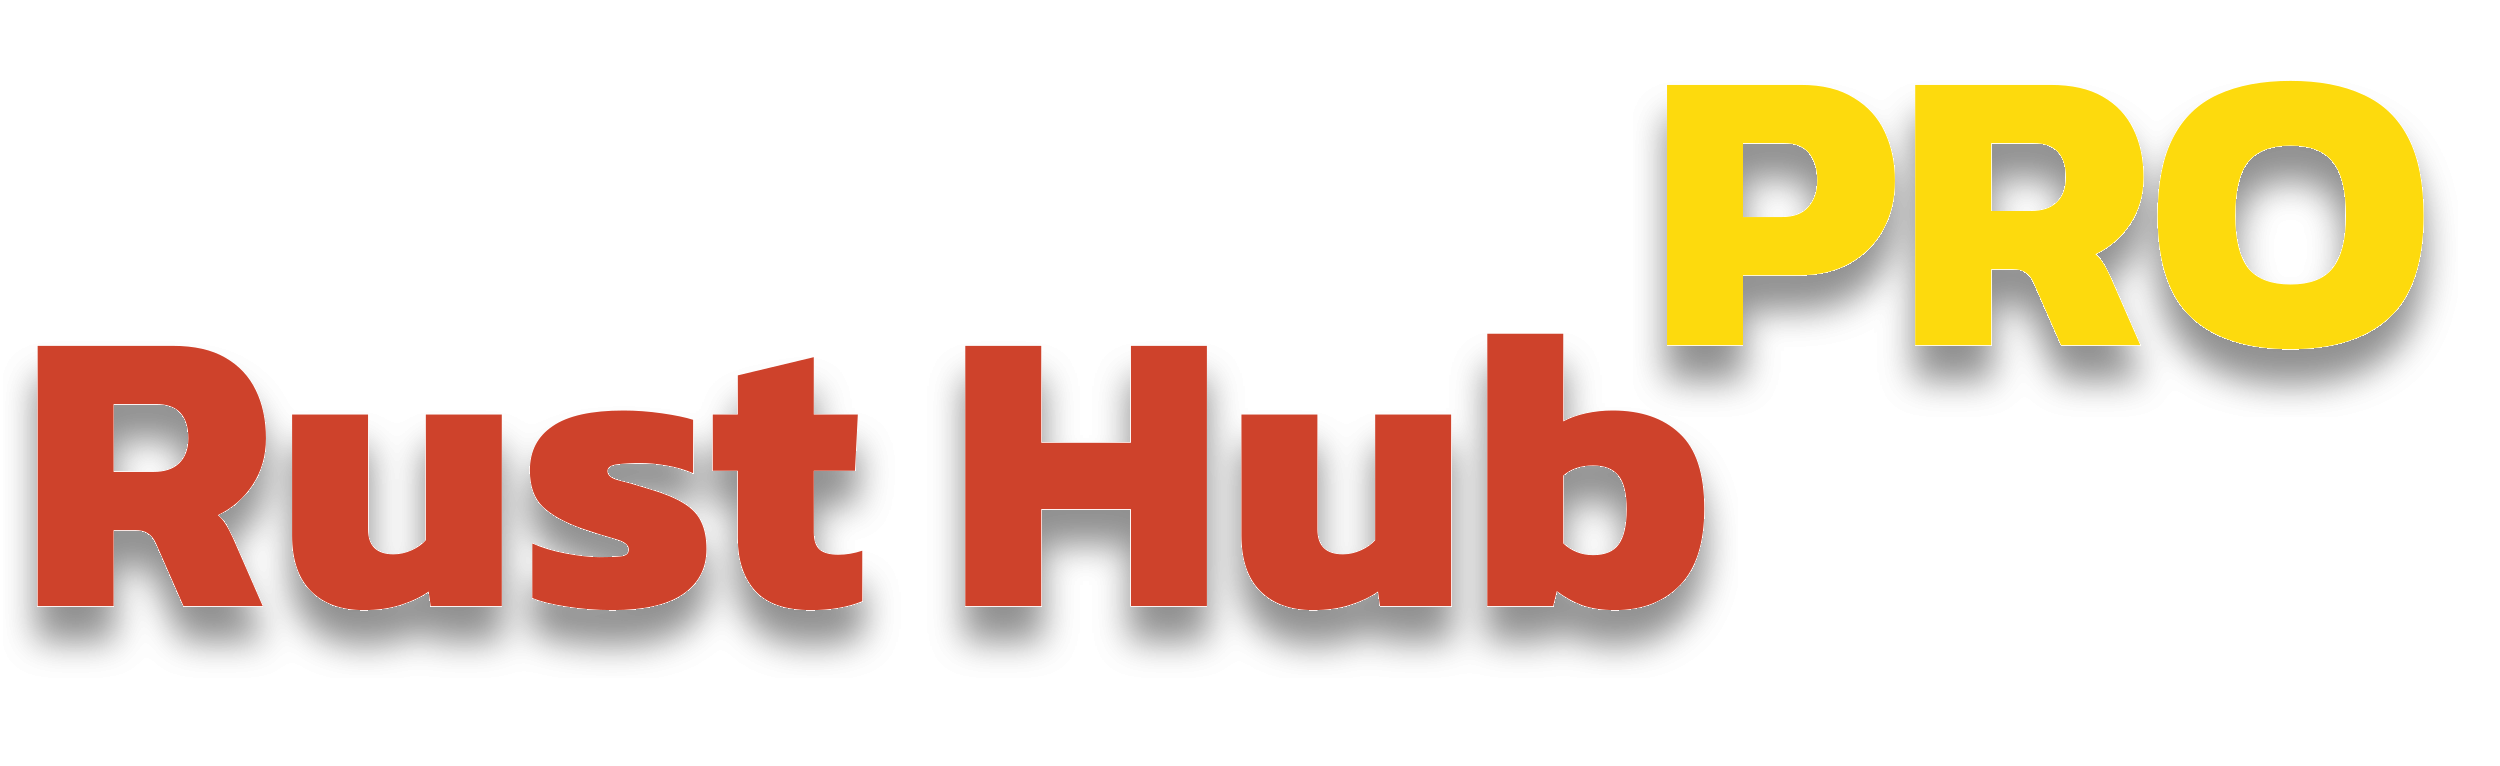
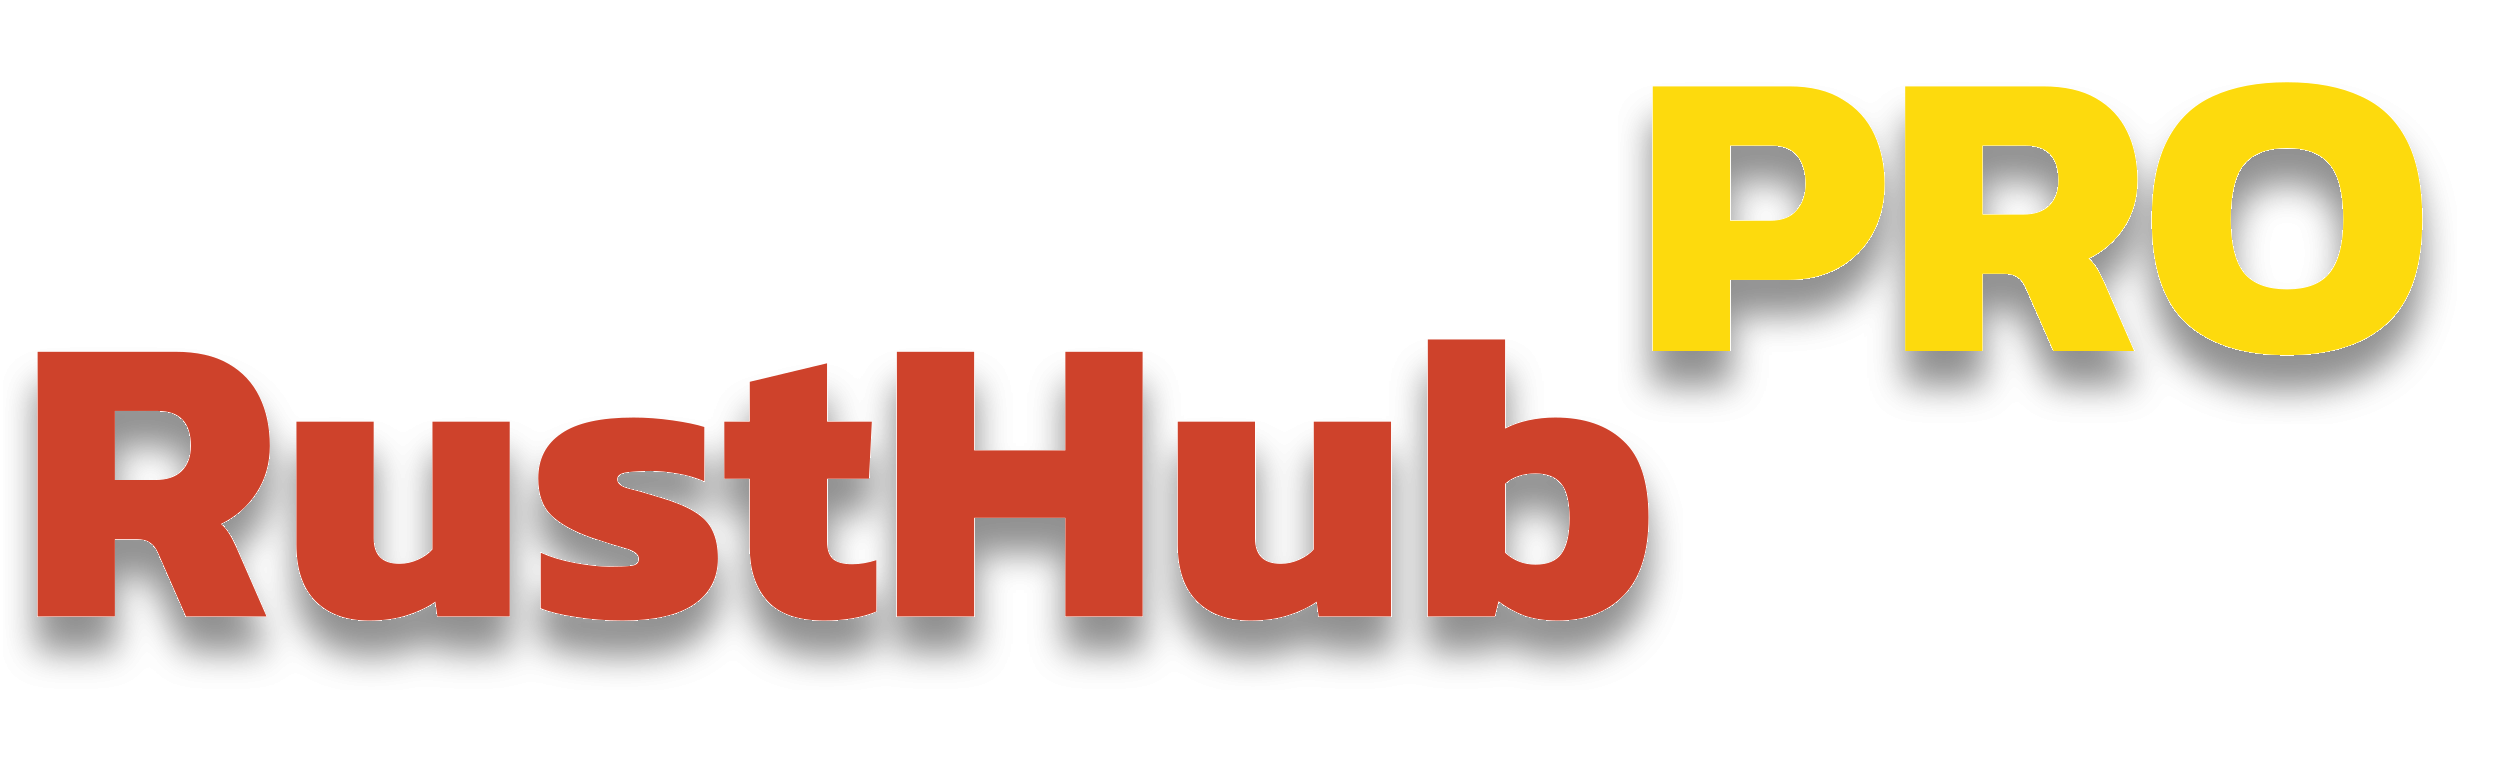
- <svg xmlns="http://www.w3.org/2000/svg" fill="none" height="91" viewBox="0 0 297 91" width="297">
+ <svg xmlns="http://www.w3.org/2000/svg" width="292" height="91" viewBox="0 0 292 91" fill="none">
  <g filter="url(#filter0_dd_1_7)">
-     <path d="M4.473 72V41.088H20.552C23.081 41.088 25.145 41.552 26.744 42.48C28.377 43.408 29.593 44.704 30.392 46.368C31.192 48 31.593 49.904 31.593 52.08C31.593 54.16 31.064 56 30.009 57.6C28.985 59.168 27.608 60.368 25.881 61.2C26.233 61.488 26.537 61.84 26.793 62.256C27.049 62.64 27.337 63.184 27.657 63.888L31.209 72H21.8L18.537 64.56C18.28 63.984 17.96 63.584 17.576 63.36C17.224 63.104 16.712 62.976 16.041 62.976H13.496V72H4.473ZM13.496 56.064H18.248C19.561 56.064 20.569 55.728 21.273 55.056C22.009 54.352 22.377 53.36 22.377 52.08C22.377 49.36 21.096 48 18.537 48H13.496V56.064ZM43.197 72.48C40.541 72.48 38.461 71.728 36.957 70.224C35.453 68.72 34.701 66.512 34.701 63.6V49.248H43.725V62.88C43.725 64.864 44.733 65.856 46.749 65.856C47.485 65.856 48.205 65.696 48.909 65.376C49.613 65.056 50.173 64.656 50.589 64.176V49.248H59.613V72H51.165L50.925 70.272C50.029 70.912 48.925 71.44 47.613 71.856C46.333 72.272 44.861 72.48 43.197 72.48ZM72.79 72.48C70.838 72.48 68.998 72.336 67.27 72.048C65.574 71.792 64.23 71.456 63.238 71.04V64.56C64.358 65.072 65.686 65.472 67.222 65.76C68.79 66.048 70.118 66.192 71.206 66.192C72.358 66.192 73.222 66.16 73.798 66.096C74.406 66.032 74.71 65.76 74.71 65.28C74.71 64.736 74.182 64.32 73.126 64.032C72.07 63.744 70.742 63.328 69.142 62.784C67.062 62.048 65.51 61.184 64.486 60.192C63.462 59.2 62.95 57.76 62.95 55.872C62.95 53.6 63.846 51.856 65.638 50.64C67.43 49.392 70.246 48.768 74.086 48.768C75.558 48.768 77.078 48.88 78.646 49.104C80.214 49.328 81.446 49.584 82.342 49.872V56.208C81.382 55.792 80.326 55.488 79.174 55.296C78.054 55.104 77.03 55.008 76.102 55.008C75.078 55.008 74.166 55.056 73.366 55.152C72.566 55.248 72.166 55.52 72.166 55.968C72.166 56.48 72.614 56.848 73.51 57.072C74.438 57.296 75.67 57.648 77.206 58.128C78.934 58.64 80.278 59.2 81.238 59.808C82.23 60.416 82.918 61.152 83.302 62.016C83.718 62.88 83.926 63.952 83.926 65.232C83.926 67.536 82.982 69.328 81.094 70.608C79.238 71.856 76.47 72.48 72.79 72.48ZM96.341 72.48C93.302 72.48 91.094 71.712 89.718 70.176C88.341 68.64 87.653 66.56 87.653 63.936V55.92H84.677V49.248H87.653V44.592L96.677 42.432V49.248H101.91L101.574 55.92H96.677V63.264C96.677 64.224 96.918 64.912 97.397 65.328C97.877 65.712 98.614 65.904 99.606 65.904C100.534 65.904 101.478 65.744 102.438 65.424V71.424C100.742 72.128 98.71 72.48 96.341 72.48ZM114.676 72V41.088H123.7V52.608H134.356V41.088H143.38V72H134.356V60.48H123.7V72H114.676ZM155.979 72.48C153.323 72.48 151.243 71.728 149.739 70.224C148.235 68.72 147.483 66.512 147.483 63.6V49.248H156.507V62.88C156.507 64.864 157.515 65.856 159.531 65.856C160.267 65.856 160.987 65.696 161.691 65.376C162.395 65.056 162.955 64.656 163.371 64.176V49.248H172.395V72H163.947L163.707 70.272C162.811 70.912 161.707 71.44 160.395 71.856C159.115 72.272 157.643 72.48 155.979 72.48ZM191.859 72.48C190.387 72.48 189.091 72.288 187.971 71.904C186.883 71.488 185.875 70.928 184.947 70.224L184.515 72H176.691V39.648H185.715V50.064C186.483 49.648 187.379 49.328 188.403 49.104C189.459 48.88 190.515 48.768 191.571 48.768C194.963 48.768 197.619 49.68 199.539 51.504C201.491 53.296 202.467 56.272 202.467 60.432C202.467 64.496 201.507 67.52 199.587 69.504C197.667 71.488 195.091 72.48 191.859 72.48ZM189.267 65.952C190.675 65.952 191.683 65.536 192.291 64.704C192.931 63.84 193.251 62.448 193.251 60.528C193.251 58.576 192.915 57.216 192.243 56.448C191.603 55.68 190.611 55.296 189.267 55.296C187.795 55.296 186.611 55.696 185.715 56.496V64.56C186.707 65.488 187.891 65.952 189.267 65.952Z" fill="#CE422B" />
+     <path d="M4.394 72V41.088H20.474C23.002 41.088 25.066 41.552 26.666 42.48C28.298 43.408 29.514 44.704 30.314 46.368C31.114 48 31.514 49.904 31.514 52.08C31.514 54.16 30.986 56 29.93 57.6C28.906 59.168 27.53 60.368 25.802 61.2C26.154 61.488 26.458 61.84 26.714 62.256C26.97 62.64 27.258 63.184 27.578 63.888L31.13 72H21.722L18.458 64.56C18.202 63.984 17.882 63.584 17.498 63.36C17.146 63.104 16.634 62.976 15.962 62.976H13.418V72H4.394ZM13.418 56.064H18.17C19.482 56.064 20.49 55.728 21.194 55.056C21.93 54.352 22.298 53.36 22.298 52.08C22.298 49.36 21.018 48 18.458 48H13.418V56.064ZM43.119 72.48C40.463 72.48 38.383 71.728 36.879 70.224C35.375 68.72 34.623 66.512 34.623 63.6V49.248H43.647V62.88C43.647 64.864 44.655 65.856 46.671 65.856C47.407 65.856 48.127 65.696 48.831 65.376C49.535 65.056 50.095 64.656 50.511 64.176V49.248H59.535V72H51.087L50.847 70.272C49.951 70.912 48.847 71.44 47.535 71.856C46.255 72.272 44.783 72.48 43.119 72.48ZM72.712 72.48C70.76 72.48 68.92 72.336 67.192 72.048C65.496 71.792 64.152 71.456 63.16 71.04V64.56C64.28 65.072 65.608 65.472 67.144 65.76C68.712 66.048 70.04 66.192 71.128 66.192C72.28 66.192 73.144 66.16 73.72 66.096C74.328 66.032 74.632 65.76 74.632 65.28C74.632 64.736 74.104 64.32 73.048 64.032C71.992 63.744 70.664 63.328 69.064 62.784C66.984 62.048 65.432 61.184 64.408 60.192C63.384 59.2 62.872 57.76 62.872 55.872C62.872 53.6 63.768 51.856 65.56 50.64C67.352 49.392 70.168 48.768 74.008 48.768C75.48 48.768 77 48.88 78.568 49.104C80.136 49.328 81.368 49.584 82.264 49.872V56.208C81.304 55.792 80.248 55.488 79.096 55.296C77.976 55.104 76.952 55.008 76.024 55.008C75 55.008 74.088 55.056 73.288 55.152C72.488 55.248 72.088 55.52 72.088 55.968C72.088 56.48 72.536 56.848 73.432 57.072C74.36 57.296 75.592 57.648 77.128 58.128C78.856 58.64 80.2 59.2 81.16 59.808C82.152 60.416 82.84 61.152 83.224 62.016C83.64 62.88 83.848 63.952 83.848 65.232C83.848 67.536 82.904 69.328 81.016 70.608C79.16 71.856 76.392 72.48 72.712 72.48ZM96.263 72.48C93.223 72.48 91.015 71.712 89.639 70.176C88.263 68.64 87.575 66.56 87.575 63.936V55.92H84.599V49.248H87.575V44.592L96.599 42.432V49.248H101.831L101.495 55.92H96.599V63.264C96.599 64.224 96.839 64.912 97.319 65.328C97.799 65.712 98.535 65.904 99.527 65.904C100.455 65.904 101.399 65.744 102.359 65.424V71.424C100.663 72.128 98.631 72.48 96.263 72.48ZM104.754 72V41.088H113.778V52.608H124.434V41.088H133.458V72H124.434V60.48H113.778V72H104.754ZM146.057 72.48C143.401 72.48 141.321 71.728 139.817 70.224C138.313 68.72 137.561 66.512 137.561 63.6V49.248H146.585V62.88C146.585 64.864 147.593 65.856 149.609 65.856C150.345 65.856 151.065 65.696 151.769 65.376C152.473 65.056 153.033 64.656 153.449 64.176V49.248H162.473V72H154.025L153.785 70.272C152.889 70.912 151.785 71.44 150.473 71.856C149.193 72.272 147.721 72.48 146.057 72.48ZM181.937 72.48C180.465 72.48 179.169 72.288 178.049 71.904C176.961 71.488 175.953 70.928 175.025 70.224L174.593 72H166.769V39.648H175.793V50.064C176.561 49.648 177.457 49.328 178.481 49.104C179.537 48.88 180.593 48.768 181.649 48.768C185.041 48.768 187.697 49.68 189.617 51.504C191.569 53.296 192.545 56.272 192.545 60.432C192.545 64.496 191.585 67.52 189.665 69.504C187.745 71.488 185.169 72.48 181.937 72.48ZM179.345 65.952C180.753 65.952 181.761 65.536 182.369 64.704C183.009 63.84 183.329 62.448 183.329 60.528C183.329 58.576 182.993 57.216 182.321 56.448C181.681 55.68 180.689 55.296 179.345 55.296C177.873 55.296 176.689 55.696 175.793 56.496V64.56C176.785 65.488 177.969 65.952 179.345 65.952Z" fill="#CE422B" />
  </g>
  <g filter="url(#filter1_dd_1_7)">
-     <path d="M198.043 41V10.088H213.979C216.507 10.088 218.587 10.6 220.219 11.624C221.883 12.616 223.115 13.976 223.915 15.704C224.715 17.432 225.115 19.352 225.115 21.464C225.115 23.64 224.651 25.576 223.723 27.272C222.795 28.968 221.483 30.296 219.787 31.256C218.091 32.216 216.091 32.696 213.787 32.696H207.067V41H198.043ZM207.067 25.784H211.723C213.131 25.784 214.171 25.384 214.843 24.584C215.547 23.784 215.899 22.744 215.899 21.464C215.899 20.088 215.579 19 214.939 18.2C214.299 17.4 213.307 17 211.963 17H207.067V25.784ZM227.527 41V10.088H243.607C246.135 10.088 248.199 10.552 249.799 11.48C251.431 12.408 252.647 13.704 253.447 15.368C254.247 17 254.647 18.904 254.647 21.08C254.647 23.16 254.119 25 253.063 26.6C252.039 28.168 250.663 29.368 248.935 30.2C249.287 30.488 249.591 30.84 249.847 31.256C250.103 31.64 250.391 32.184 250.711 32.888L254.263 41H244.855L241.591 33.56C241.335 32.984 241.015 32.584 240.631 32.36C240.279 32.104 239.767 31.976 239.095 31.976H236.551V41H227.527ZM236.551 25.064H241.303C242.615 25.064 243.623 24.728 244.327 24.056C245.063 23.352 245.431 22.36 245.431 21.08C245.431 18.36 244.151 17 241.591 17H236.551V25.064ZM272.125 41.48C267.005 41.48 263.085 40.232 260.365 37.736C257.677 35.24 256.333 31.208 256.333 25.64C256.333 21.8 256.941 18.712 258.157 16.376C259.373 14.008 261.149 12.296 263.485 11.24C265.853 10.152 268.733 9.608 272.125 9.608C275.517 9.608 278.381 10.152 280.717 11.24C283.085 12.296 284.877 14.008 286.093 16.376C287.309 18.712 287.917 21.8 287.917 25.64C287.917 31.208 286.557 35.24 283.837 37.736C281.117 40.232 277.213 41.48 272.125 41.48ZM272.125 33.8C274.429 33.8 276.093 33.16 277.117 31.88C278.173 30.568 278.701 28.488 278.701 25.64C278.701 22.6 278.173 20.456 277.117 19.208C276.093 17.928 274.429 17.288 272.125 17.288C269.821 17.288 268.141 17.928 267.085 19.208C266.061 20.456 265.549 22.6 265.549 25.64C265.549 28.488 266.061 30.568 267.085 31.88C268.141 33.16 269.821 33.8 272.125 33.8Z" fill="#FDDA0D" />
+     <path d="M193.043 41V10.088H208.979C211.507 10.088 213.587 10.6 215.219 11.624C216.883 12.616 218.115 13.976 218.915 15.704C219.715 17.432 220.115 19.352 220.115 21.464C220.115 23.64 219.651 25.576 218.723 27.272C217.795 28.968 216.483 30.296 214.787 31.256C213.091 32.216 211.091 32.696 208.787 32.696H202.067V41H193.043ZM202.067 25.784H206.723C208.131 25.784 209.171 25.384 209.843 24.584C210.547 23.784 210.899 22.744 210.899 21.464C210.899 20.088 210.579 19 209.939 18.2C209.299 17.4 208.307 17 206.963 17H202.067V25.784ZM222.527 41V10.088H238.607C241.135 10.088 243.199 10.552 244.799 11.48C246.431 12.408 247.647 13.704 248.447 15.368C249.247 17 249.647 18.904 249.647 21.08C249.647 23.16 249.119 25 248.063 26.6C247.039 28.168 245.663 29.368 243.935 30.2C244.287 30.488 244.591 30.84 244.847 31.256C245.103 31.64 245.391 32.184 245.711 32.888L249.263 41H239.855L236.591 33.56C236.335 32.984 236.015 32.584 235.631 32.36C235.279 32.104 234.767 31.976 234.095 31.976H231.551V41H222.527ZM231.551 25.064H236.303C237.615 25.064 238.623 24.728 239.327 24.056C240.063 23.352 240.431 22.36 240.431 21.08C240.431 18.36 239.151 17 236.591 17H231.551V25.064ZM267.125 41.48C262.005 41.48 258.085 40.232 255.365 37.736C252.677 35.24 251.333 31.208 251.333 25.64C251.333 21.8 251.941 18.712 253.157 16.376C254.373 14.008 256.149 12.296 258.485 11.24C260.853 10.152 263.733 9.608 267.125 9.608C270.517 9.608 273.381 10.152 275.717 11.24C278.085 12.296 279.877 14.008 281.093 16.376C282.309 18.712 282.917 21.8 282.917 25.64C282.917 31.208 281.557 35.24 278.837 37.736C276.117 40.232 272.213 41.48 267.125 41.48ZM267.125 33.8C269.429 33.8 271.093 33.16 272.117 31.88C273.173 30.568 273.701 28.488 273.701 25.64C273.701 22.6 273.173 20.456 272.117 19.208C271.093 17.928 269.429 17.288 267.125 17.288C264.821 17.288 263.141 17.928 262.085 19.208C261.061 20.456 260.549 22.6 260.549 25.64C260.549 28.488 261.061 30.568 262.085 31.88C263.141 33.16 264.821 33.8 267.125 33.8Z" fill="#FDDA0D" />
  </g>
  <defs>
-     <filter color-interpolation-filters="sRGB" filterUnits="userSpaceOnUse" height="40.832" id="filter0_dd_1_7" width="205.995" x="0.473" y="39.648">
+     <filter id="filter0_dd_1_7" x="0.394" y="39.648" width="196.151" height="40.832" filterUnits="userSpaceOnUse" color-interpolation-filters="sRGB">
      <feFlood flood-opacity="0" result="BackgroundImageFix" />
-       <feColorMatrix in="SourceAlpha" result="hardAlpha" type="matrix" values="0 0 0 0 0 0 0 0 0 0 0 0 0 0 0 0 0 0 127 0" />
+       <feColorMatrix in="SourceAlpha" type="matrix" values="0 0 0 0 0 0 0 0 0 0 0 0 0 0 0 0 0 0 127 0" result="hardAlpha" />
      <feOffset dy="4" />
      <feGaussianBlur stdDeviation="2" />
      <feComposite in2="hardAlpha" operator="out" />
      <feColorMatrix type="matrix" values="0 0 0 0 0 0 0 0 0 0 0 0 0 0 0 0 0 0 0.25 0" />
-       <feBlend in2="BackgroundImageFix" mode="normal" result="effect1_dropShadow_1_7" />
-       <feColorMatrix in="SourceAlpha" result="hardAlpha" type="matrix" values="0 0 0 0 0 0 0 0 0 0 0 0 0 0 0 0 0 0 127 0" />
+       <feBlend mode="normal" in2="BackgroundImageFix" result="effect1_dropShadow_1_7" />
+       <feColorMatrix in="SourceAlpha" type="matrix" values="0 0 0 0 0 0 0 0 0 0 0 0 0 0 0 0 0 0 127 0" result="hardAlpha" />
      <feOffset dy="4" />
      <feGaussianBlur stdDeviation="2" />
      <feComposite in2="hardAlpha" operator="out" />
      <feColorMatrix type="matrix" values="0 0 0 0 0 0 0 0 0 0 0 0 0 0 0 0 0 0 0.25 0" />
-       <feBlend in2="effect1_dropShadow_1_7" mode="normal" result="effect2_dropShadow_1_7" />
-       <feBlend in="SourceGraphic" in2="effect2_dropShadow_1_7" mode="normal" result="shape" />
+       <feBlend mode="normal" in2="effect1_dropShadow_1_7" result="effect2_dropShadow_1_7" />
+       <feBlend mode="normal" in="SourceGraphic" in2="effect2_dropShadow_1_7" result="shape" />
    </filter>
-     <filter color-interpolation-filters="sRGB" filterUnits="userSpaceOnUse" height="39.872" id="filter1_dd_1_7" width="97.874" x="194.043" y="9.608">
+     <filter id="filter1_dd_1_7" x="189.043" y="9.608" width="97.874" height="39.872" filterUnits="userSpaceOnUse" color-interpolation-filters="sRGB">
      <feFlood flood-opacity="0" result="BackgroundImageFix" />
-       <feColorMatrix in="SourceAlpha" result="hardAlpha" type="matrix" values="0 0 0 0 0 0 0 0 0 0 0 0 0 0 0 0 0 0 127 0" />
+       <feColorMatrix in="SourceAlpha" type="matrix" values="0 0 0 0 0 0 0 0 0 0 0 0 0 0 0 0 0 0 127 0" result="hardAlpha" />
      <feOffset dy="4" />
      <feGaussianBlur stdDeviation="2" />
      <feComposite in2="hardAlpha" operator="out" />
      <feColorMatrix type="matrix" values="0 0 0 0 0 0 0 0 0 0 0 0 0 0 0 0 0 0 0.25 0" />
-       <feBlend in2="BackgroundImageFix" mode="normal" result="effect1_dropShadow_1_7" />
-       <feColorMatrix in="SourceAlpha" result="hardAlpha" type="matrix" values="0 0 0 0 0 0 0 0 0 0 0 0 0 0 0 0 0 0 127 0" />
+       <feBlend mode="normal" in2="BackgroundImageFix" result="effect1_dropShadow_1_7" />
+       <feColorMatrix in="SourceAlpha" type="matrix" values="0 0 0 0 0 0 0 0 0 0 0 0 0 0 0 0 0 0 127 0" result="hardAlpha" />
      <feOffset dy="4" />
      <feGaussianBlur stdDeviation="2" />
      <feComposite in2="hardAlpha" operator="out" />
      <feColorMatrix type="matrix" values="0 0 0 0 0 0 0 0 0 0 0 0 0 0 0 0 0 0 0.25 0" />
-       <feBlend in2="effect1_dropShadow_1_7" mode="normal" result="effect2_dropShadow_1_7" />
-       <feBlend in="SourceGraphic" in2="effect2_dropShadow_1_7" mode="normal" result="shape" />
+       <feBlend mode="normal" in2="effect1_dropShadow_1_7" result="effect2_dropShadow_1_7" />
+       <feBlend mode="normal" in="SourceGraphic" in2="effect2_dropShadow_1_7" result="shape" />
    </filter>
  </defs>
</svg>
